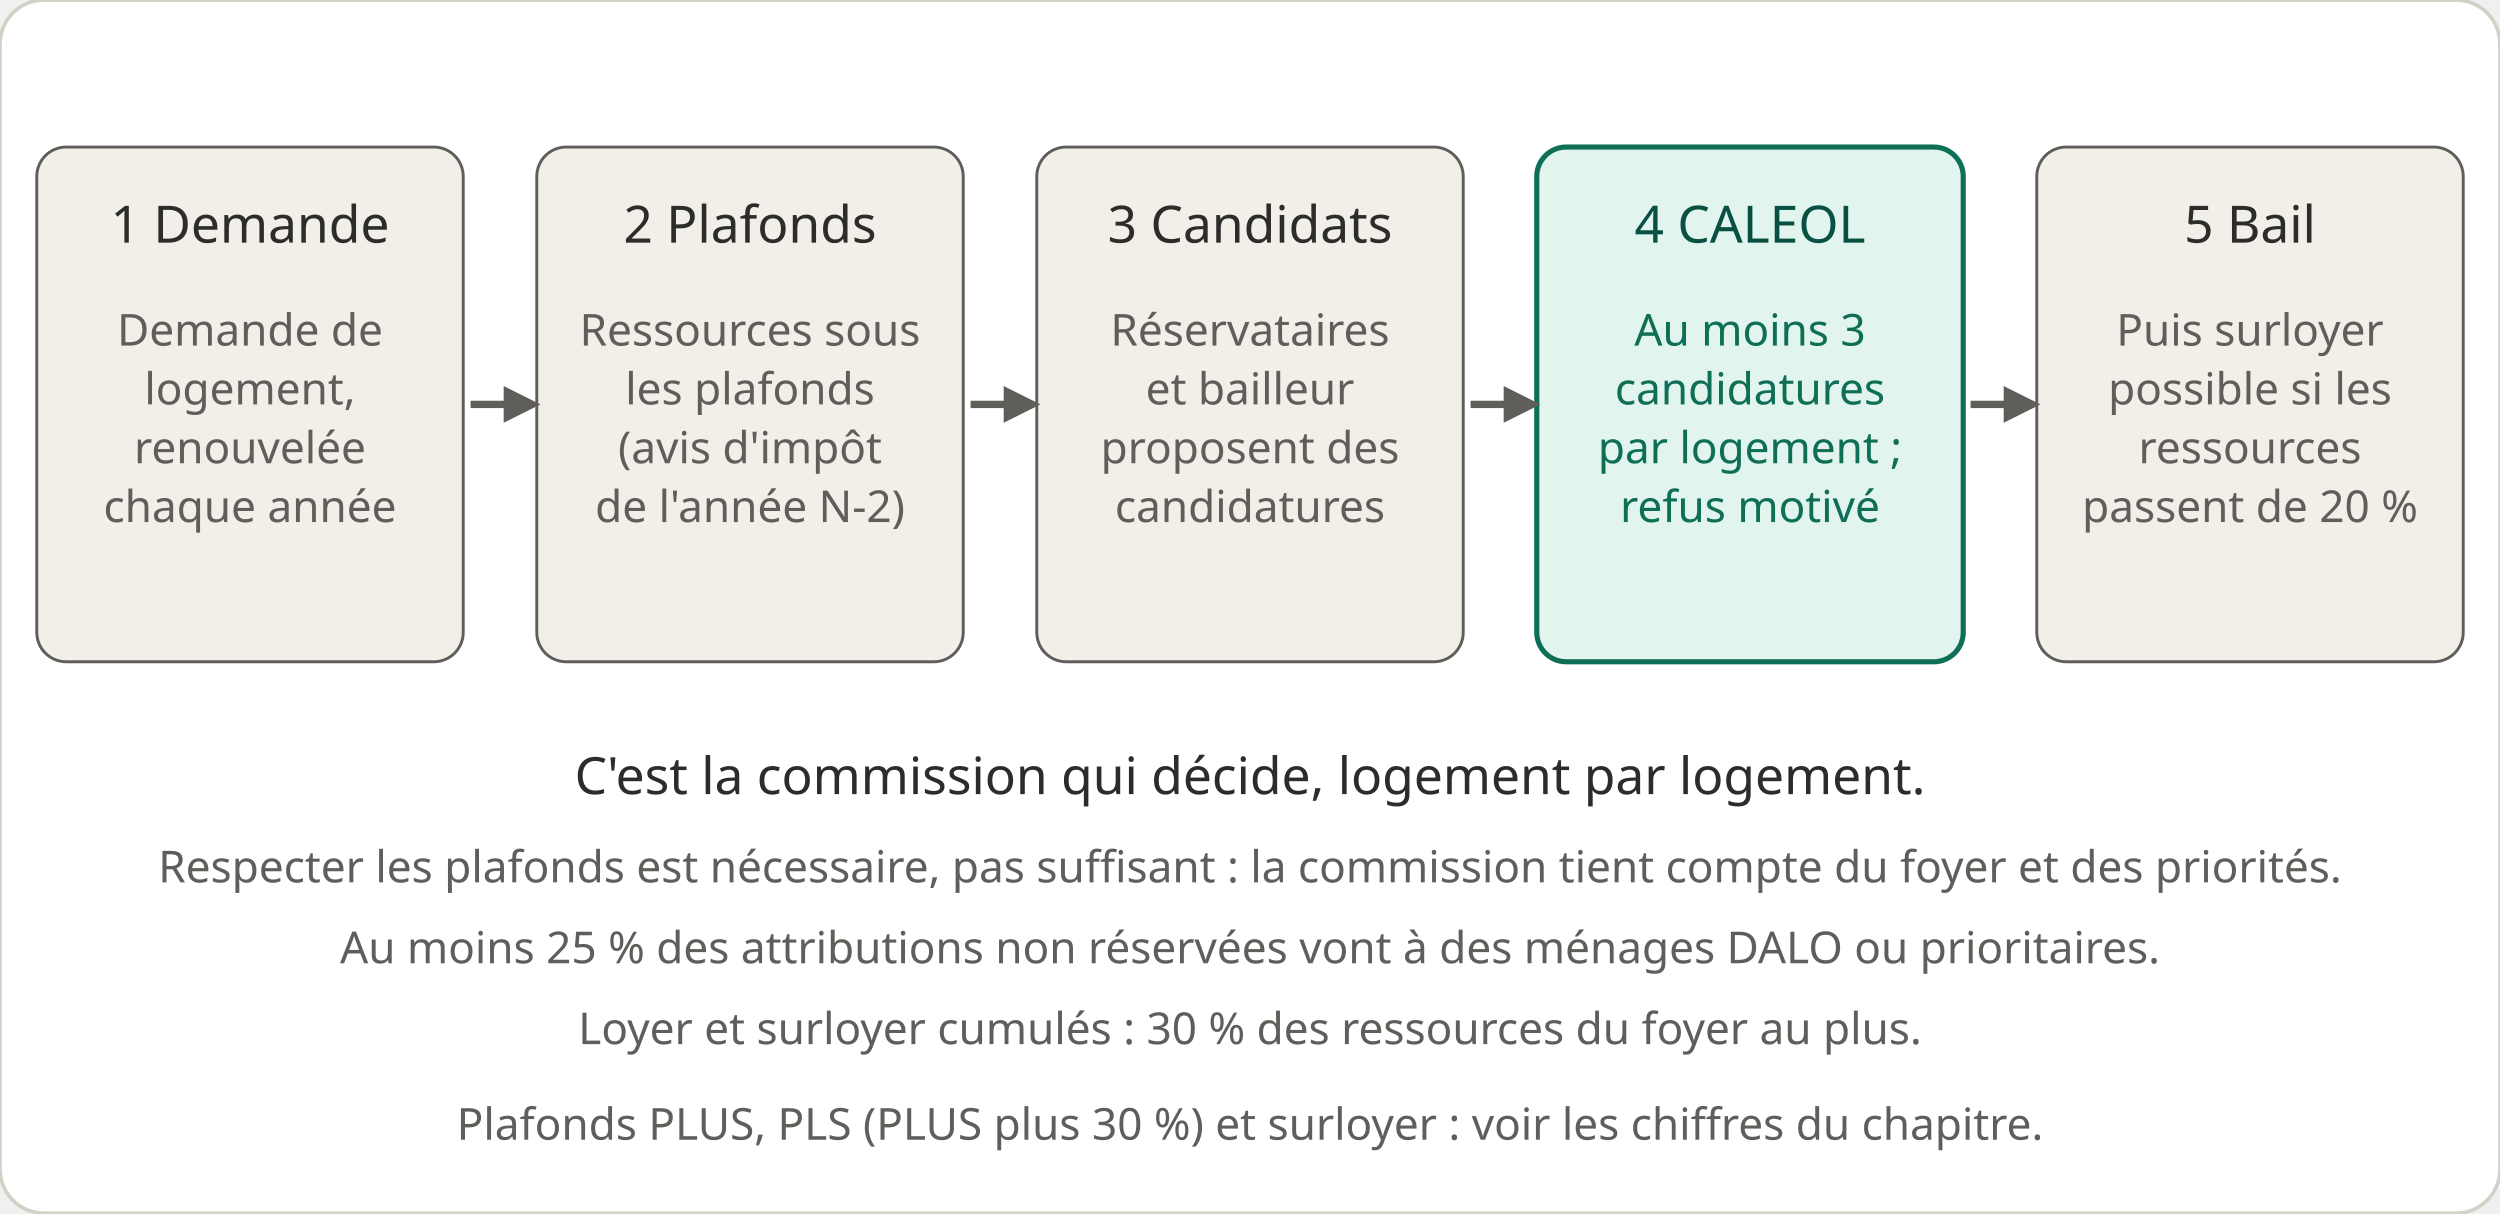
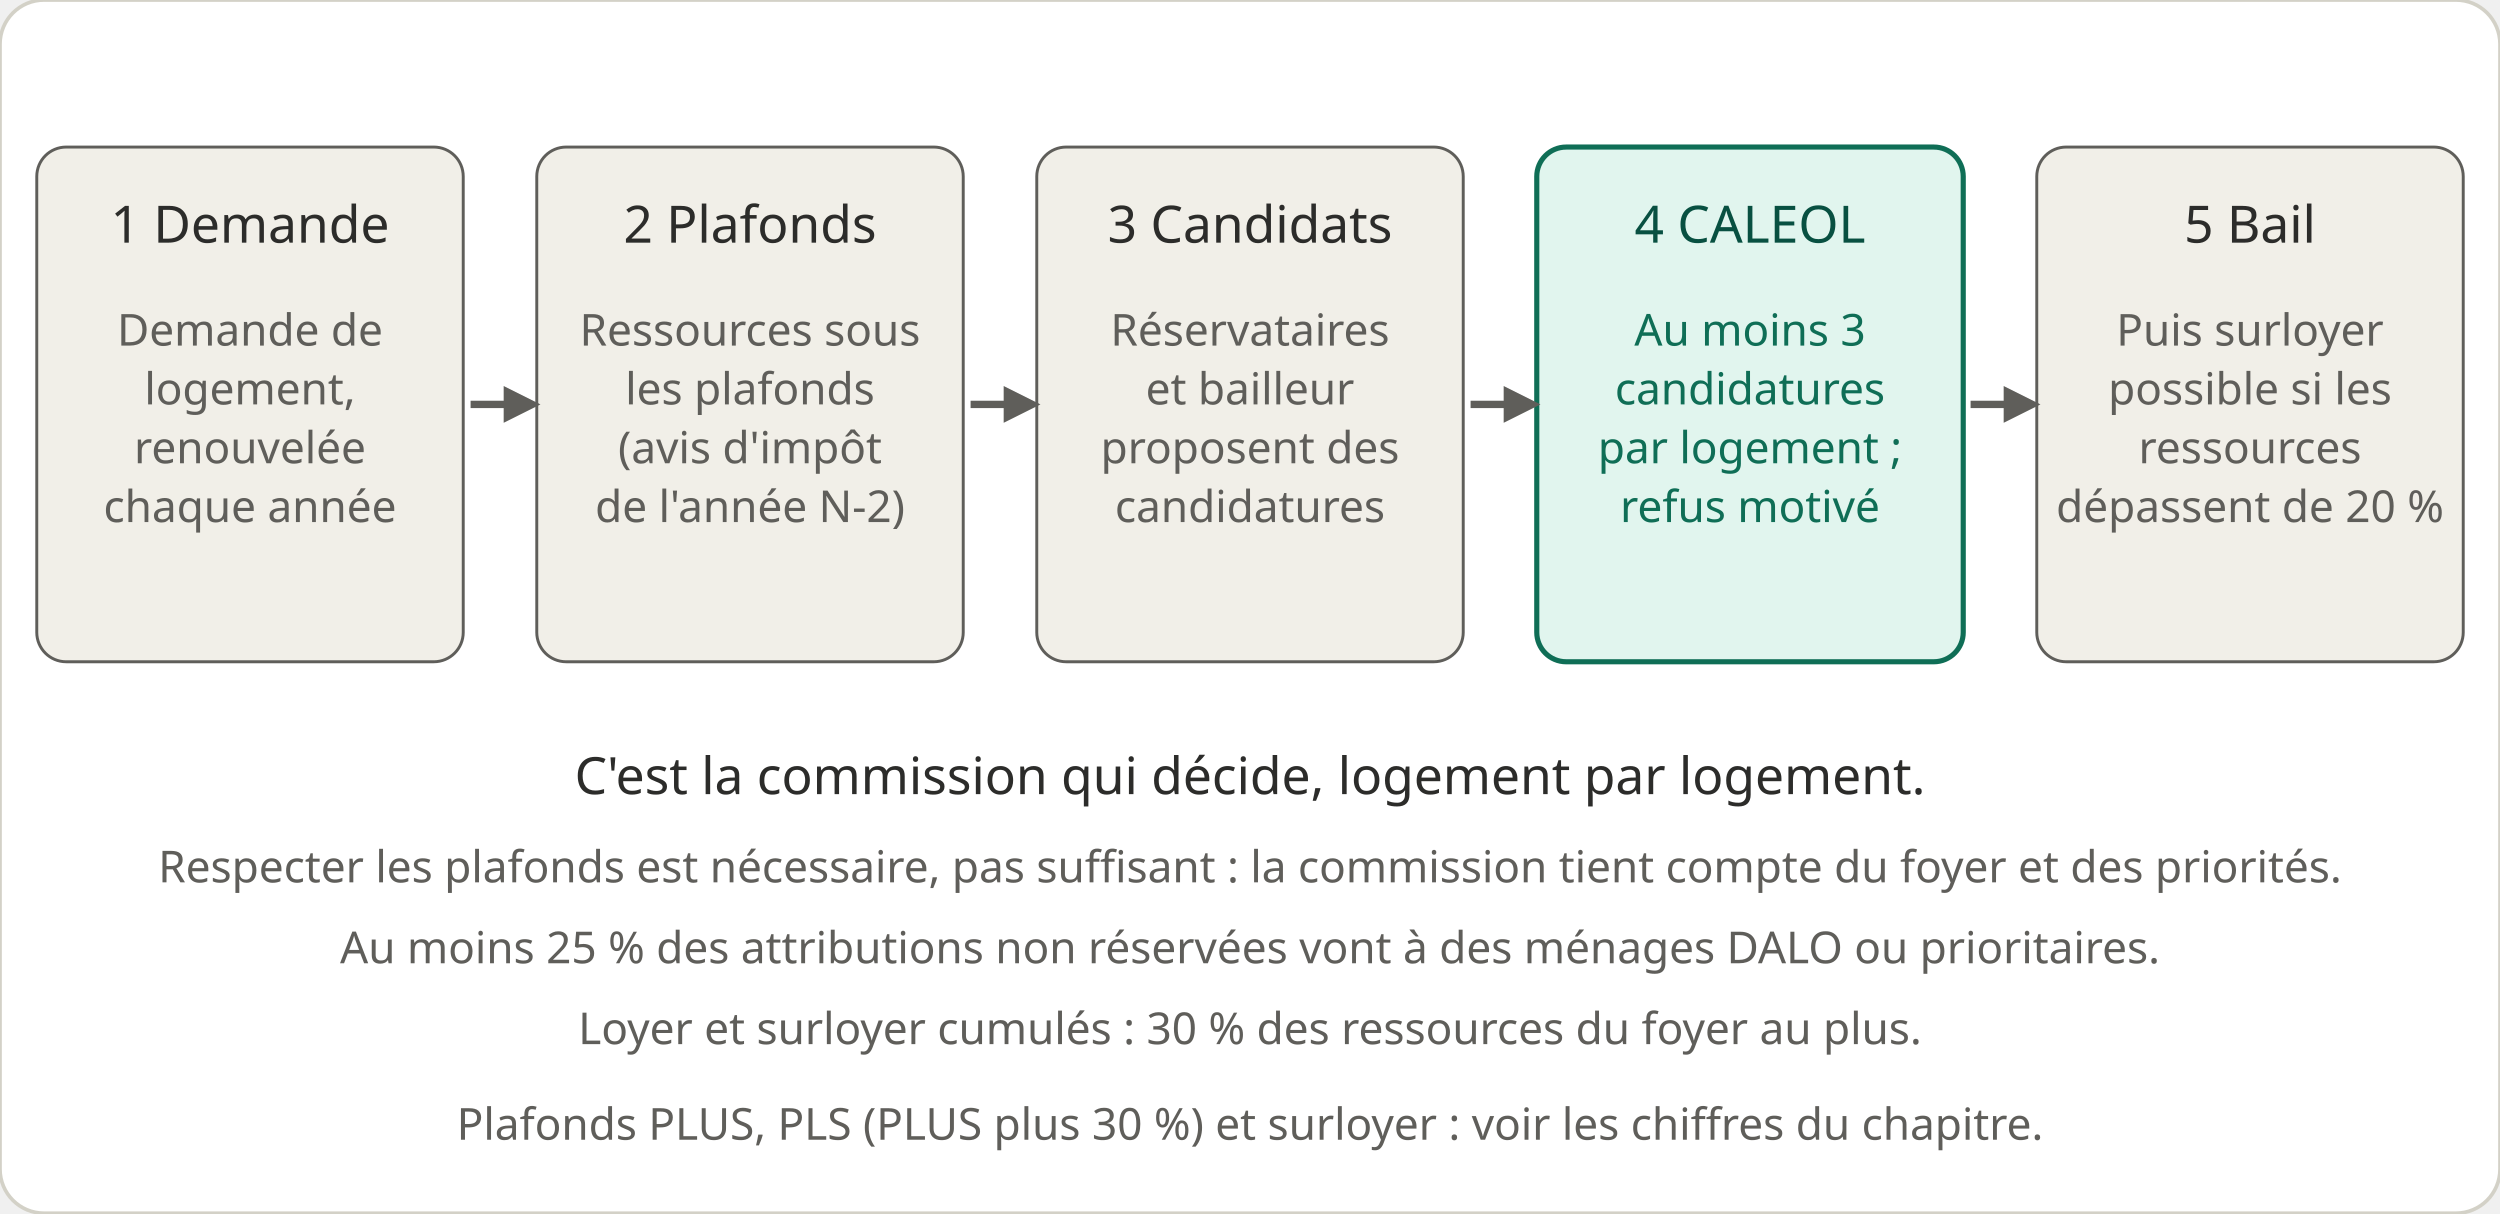
<svg xmlns="http://www.w3.org/2000/svg" viewBox="0 0 680 330" role="img">
  <style>text{font-family:'Space Grotesk',system-ui,sans-serif}.th{font-size:14px;font-weight:500}.ts{font-size:12px}</style>
  <defs>
    <marker id="at-a" viewBox="0 0 10 10" refX="7" refY="5" markerWidth="5" markerHeight="5" orient="auto">
      <path d="M0 0 L10 5 L0 10 z" fill="#5F5E5A" />
    </marker>
  </defs>
  <rect width="680" height="330" rx="12" fill="#FFFFFF" stroke="#D3D1C7" />
  <rect x="10" y="40" width="116" height="140" rx="8" fill="#F1EFE8" stroke="#5F5E5A" stroke-width=".8" />
  <rect x="146" y="40" width="116" height="140" rx="8" fill="#F1EFE8" stroke="#5F5E5A" stroke-width=".8" />
  <rect x="282" y="40" width="116" height="140" rx="8" fill="#F1EFE8" stroke="#5F5E5A" stroke-width=".8" />
  <rect x="418" y="40" width="116" height="140" rx="8" fill="#E1F5EE" stroke="#0F6E56" stroke-width="1.4" />
  <rect x="554" y="40" width="116" height="140" rx="8" fill="#F1EFE8" stroke="#5F5E5A" stroke-width=".8" />
  <path d="M128 110 H144" stroke="#5F5E5A" stroke-width="2" fill="none" marker-end="url(#at-a)" />
  <path d="M264 110 H280" stroke="#5F5E5A" stroke-width="2" fill="none" marker-end="url(#at-a)" />
  <path d="M400 110 H416" stroke="#5F5E5A" stroke-width="2" fill="none" marker-end="url(#at-a)" />
  <path d="M536 110 H552" stroke="#5F5E5A" stroke-width="2" fill="none" marker-end="url(#at-a)" />
  <text class="th" x="68" y="66" text-anchor="middle" fill="#2C2C2A">1 Demande</text>
  <text class="ts" x="68" y="94" text-anchor="middle" fill="#5F5E5A">Demande de</text>
  <text class="ts" x="68" y="110" text-anchor="middle" fill="#5F5E5A">logement,</text>
  <text class="ts" x="68" y="126" text-anchor="middle" fill="#5F5E5A">renouvelée</text>
  <text class="ts" x="68" y="142" text-anchor="middle" fill="#5F5E5A">chaque année</text>
  <text class="th" x="204" y="66" text-anchor="middle" fill="#2C2C2A">2 Plafonds</text>
  <text class="ts" x="204" y="94" text-anchor="middle" fill="#5F5E5A">Ressources sous</text>
  <text class="ts" x="204" y="110" text-anchor="middle" fill="#5F5E5A">les plafonds</text>
  <text class="ts" x="204" y="126" text-anchor="middle" fill="#5F5E5A">(avis d'impôt</text>
  <text class="ts" x="204" y="142" text-anchor="middle" fill="#5F5E5A">de l'année N-2)</text>
  <text class="th" x="340" y="66" text-anchor="middle" fill="#2C2C2A">3 Candidats</text>
  <text class="ts" x="340" y="94" text-anchor="middle" fill="#5F5E5A">Réservataires</text>
  <text class="ts" x="340" y="110" text-anchor="middle" fill="#5F5E5A">et bailleur</text>
  <text class="ts" x="340" y="126" text-anchor="middle" fill="#5F5E5A">proposent des</text>
  <text class="ts" x="340" y="142" text-anchor="middle" fill="#5F5E5A">candidatures</text>
  <text class="th" x="476" y="66" text-anchor="middle" fill="#085041">4 CALEOL</text>
  <text class="ts" x="476" y="94" text-anchor="middle" fill="#0F6E56">Au moins 3</text>
  <text class="ts" x="476" y="110" text-anchor="middle" fill="#0F6E56">candidatures</text>
  <text class="ts" x="476" y="126" text-anchor="middle" fill="#0F6E56">par logement ;</text>
  <text class="ts" x="476" y="142" text-anchor="middle" fill="#0F6E56">refus motivé</text>
  <text class="th" x="612" y="66" text-anchor="middle" fill="#2C2C2A">5 Bail</text>
  <text class="ts" x="612" y="94" text-anchor="middle" fill="#5F5E5A">Puis surloyer</text>
  <text class="ts" x="612" y="110" text-anchor="middle" fill="#5F5E5A">possible si les</text>
  <text class="ts" x="612" y="126" text-anchor="middle" fill="#5F5E5A">ressources</text>
-   <text class="ts" x="612" y="142" text-anchor="middle" fill="#5F5E5A">passent de 20 %</text>
+   <text class="ts" x="612" y="142" text-anchor="middle" fill="#5F5E5A">dépassent de 20 %</text>
  <text class="th" x="340" y="216" text-anchor="middle" fill="#2C2C2A">C'est la commission qui décide, logement par logement.</text>
  <text class="ts" x="340" y="240" text-anchor="middle" fill="#5F5E5A">Respecter les plafonds est nécessaire, pas suffisant : la commission tient compte du foyer et des priorités.</text>
  <text class="ts" x="340" y="262" text-anchor="middle" fill="#5F5E5A">Au moins 25 % des attributions non réservées vont à des ménages DALO ou prioritaires.</text>
  <text class="ts" x="340" y="284" text-anchor="middle" fill="#5F5E5A">Loyer et surloyer cumulés : 30 % des ressources du foyer au plus.</text>
  <text class="ts" x="340" y="310" text-anchor="middle" fill="#5F5E5A">Plafonds PLUS, PLS (PLUS plus 30 %) et surloyer : voir les chiffres du chapitre.</text>
</svg>
